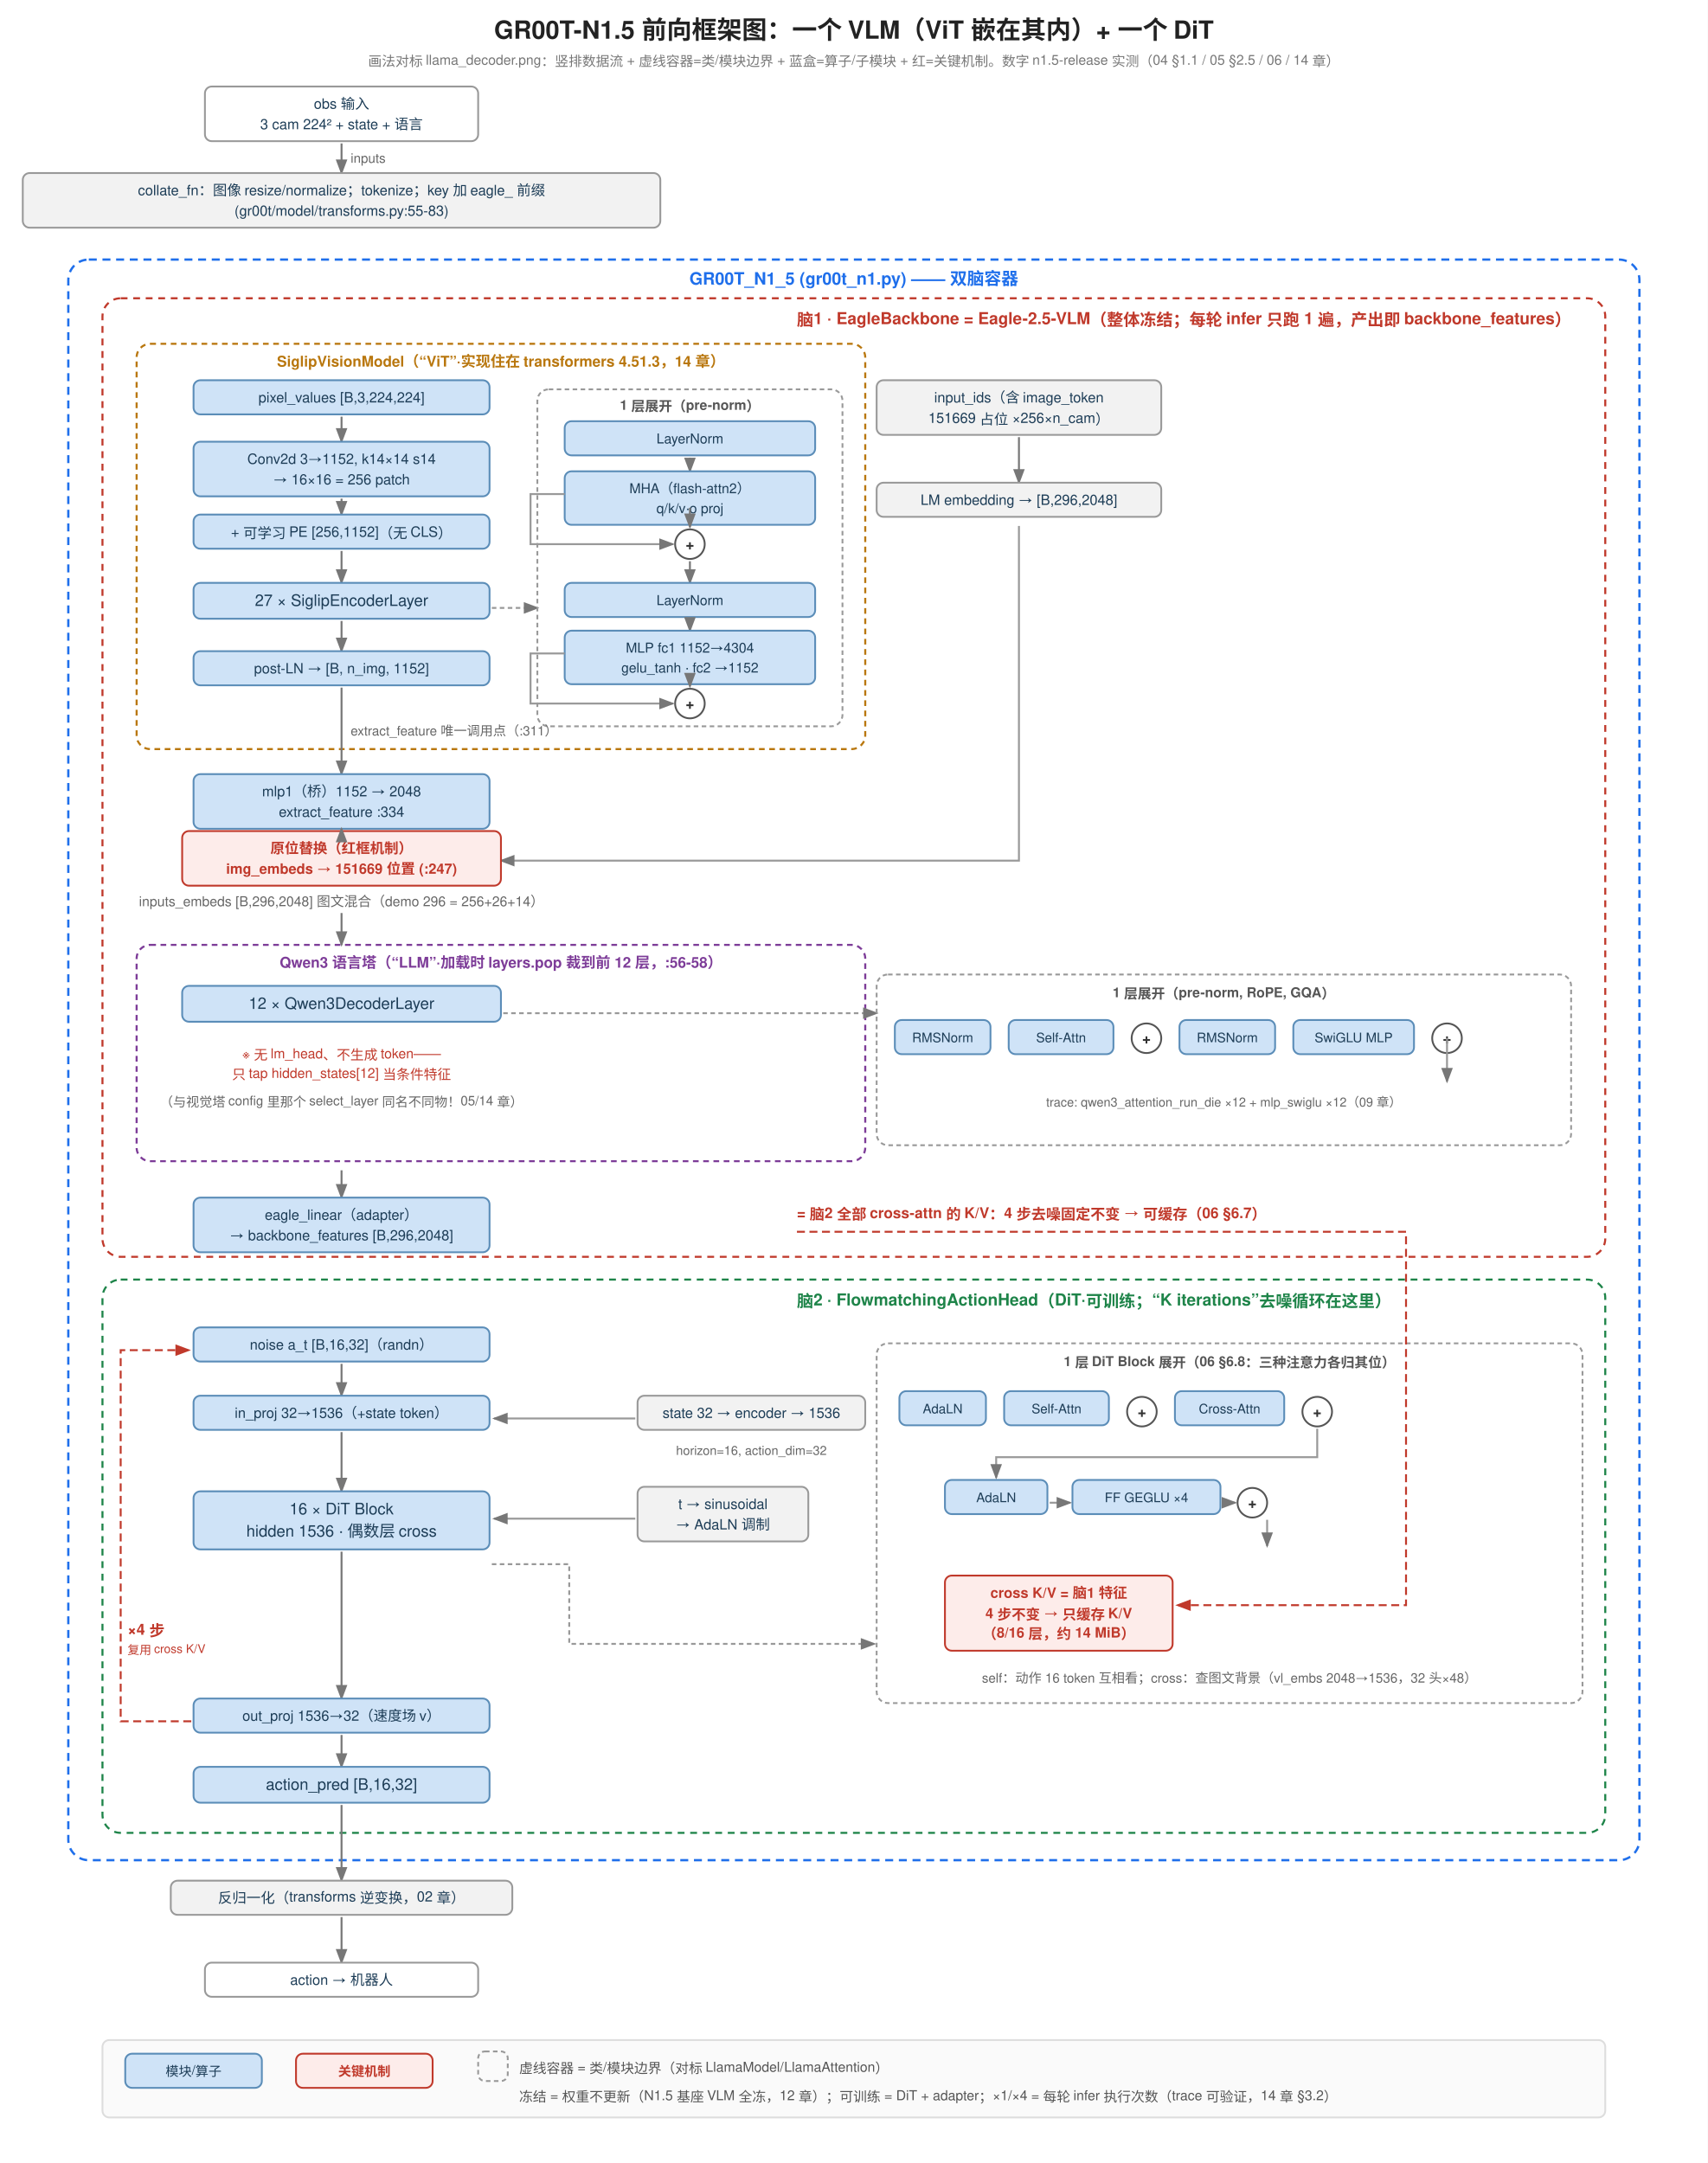
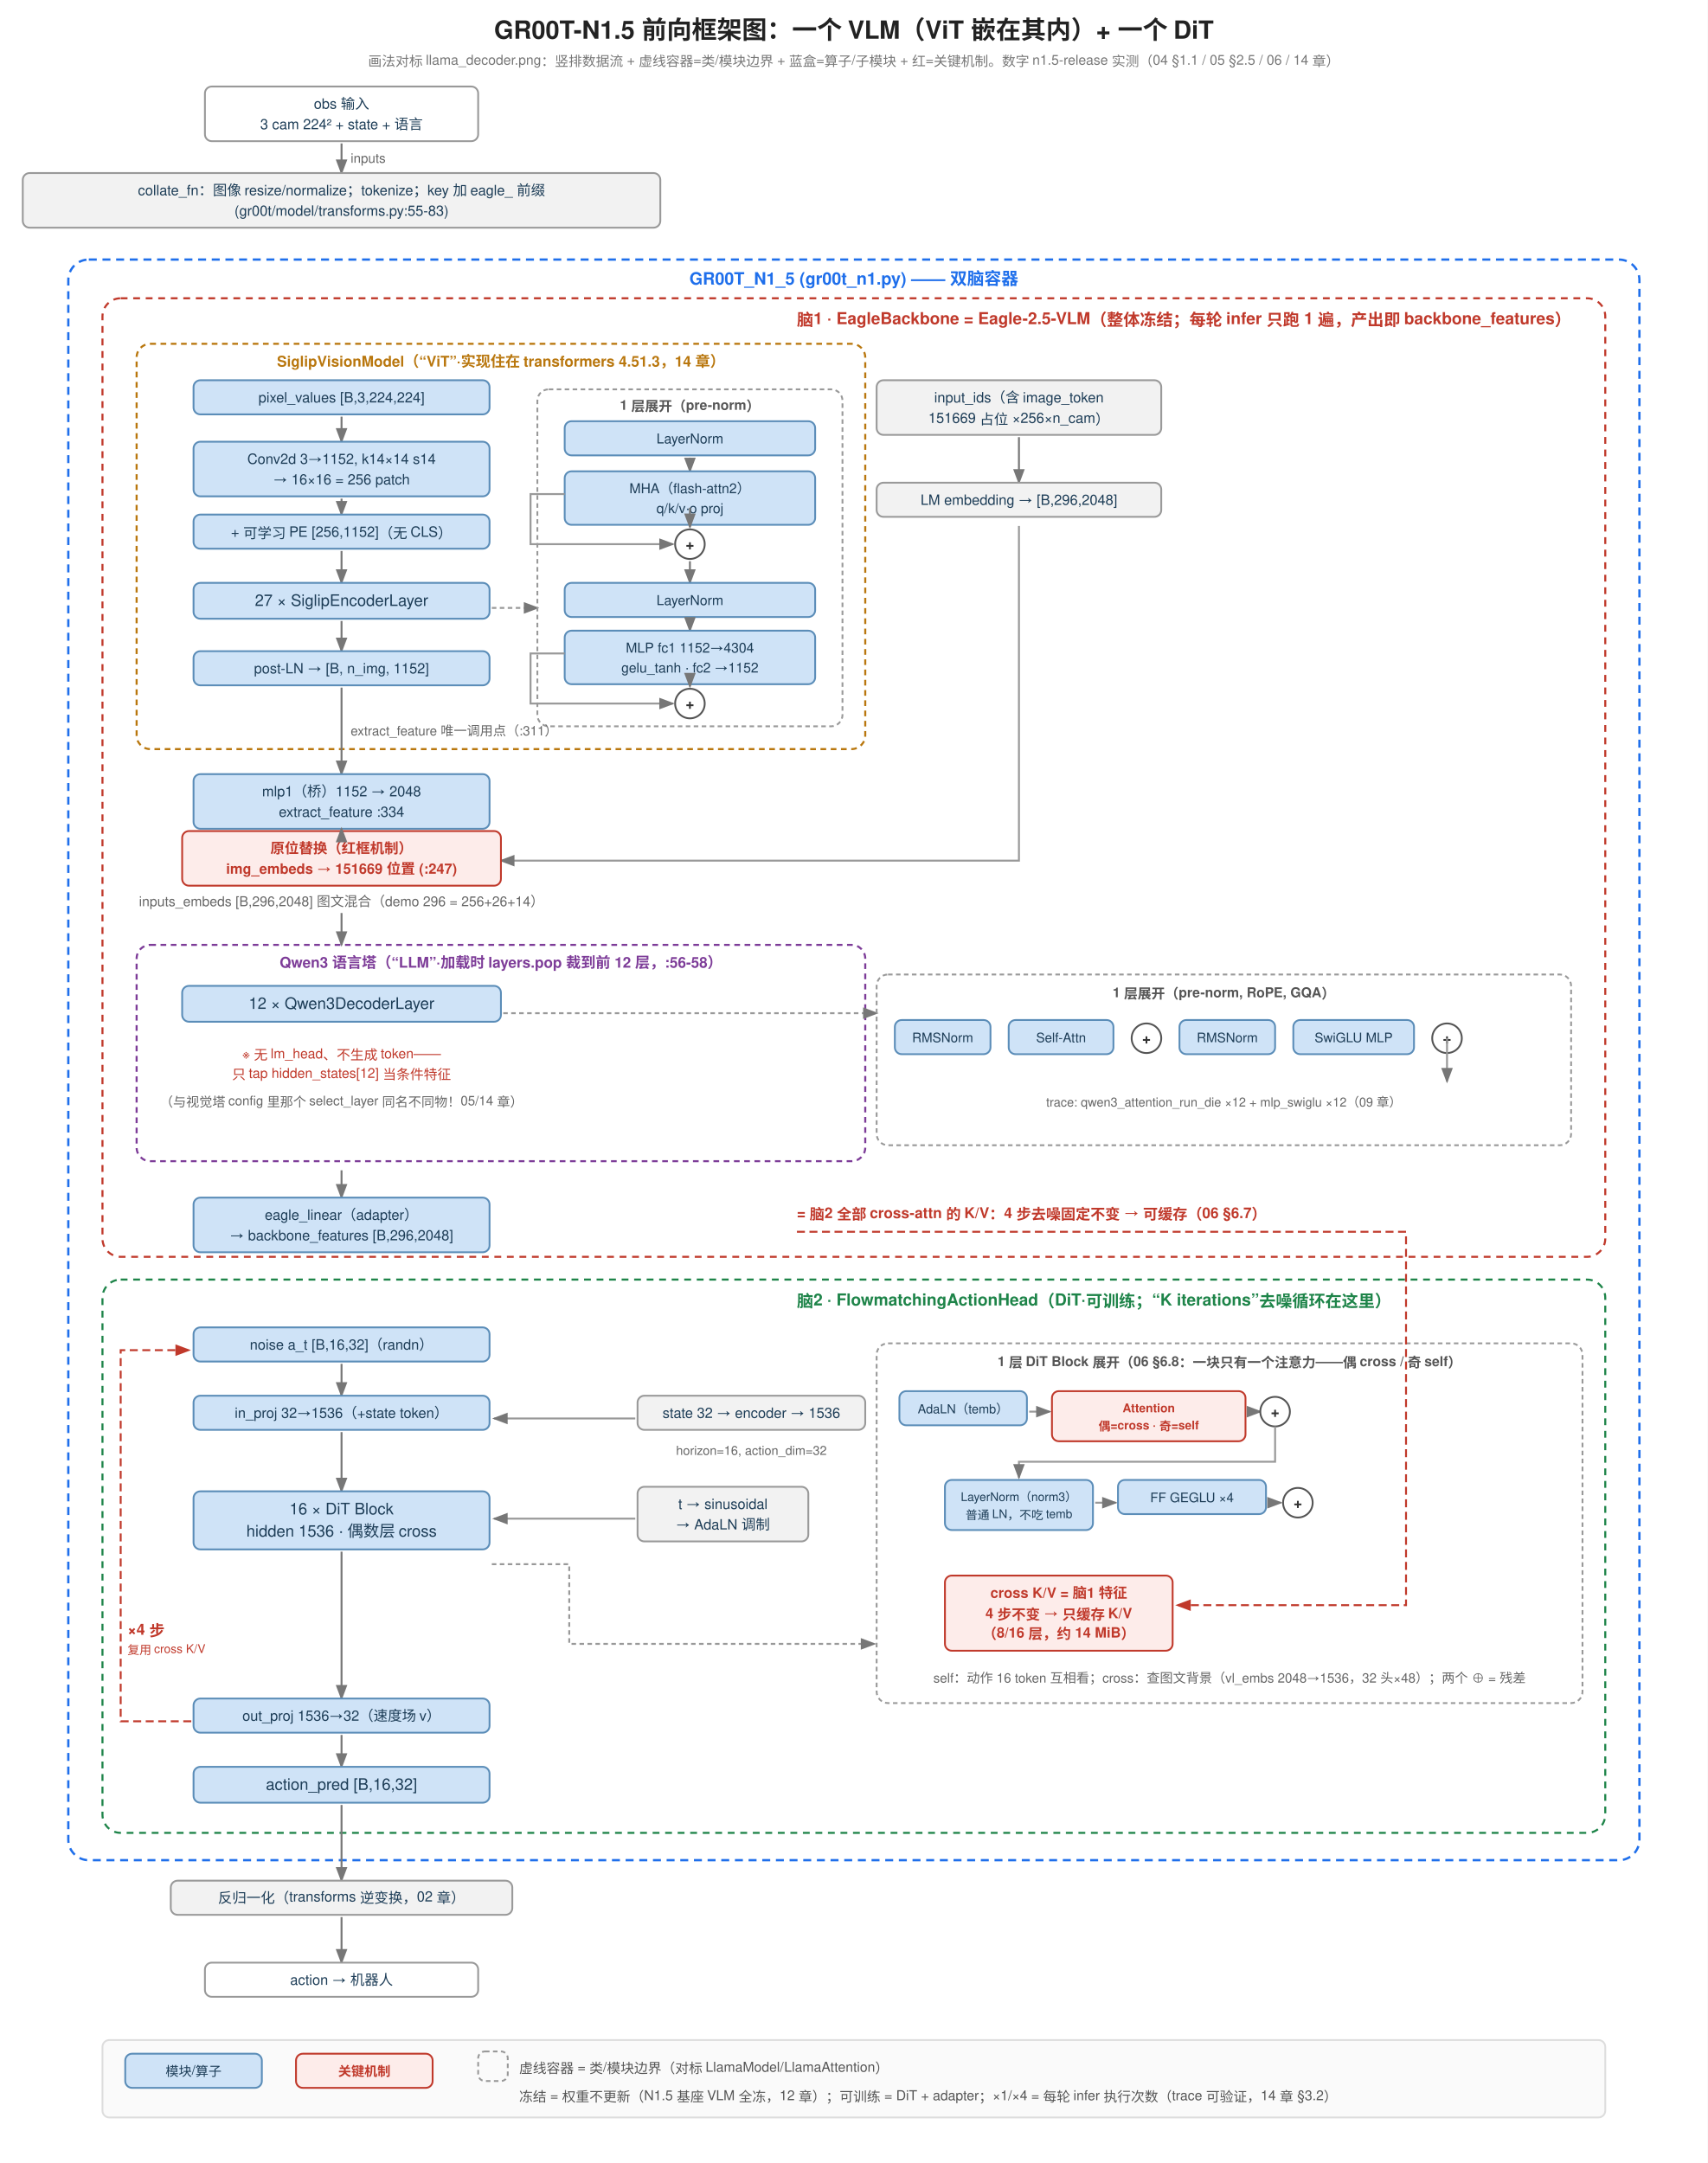
<svg xmlns="http://www.w3.org/2000/svg" width="1500" height="1900" viewBox="0 0 1500 1900" font-family="Helvetica, Arial, 'Noto Sans CJK SC', 'WenQuanYi Zen Hei', sans-serif">
  <defs>
    <marker id="arr" markerWidth="10" markerHeight="10" refX="7" refY="3" orient="auto" markerUnits="strokeWidth">
      <path d="M0,0 L8,3 L0,6 Z" fill="#777" />
    </marker>
    <marker id="arrRed" markerWidth="10" markerHeight="10" refX="7" refY="3" orient="auto" markerUnits="strokeWidth">
      <path d="M0,0 L8,3 L0,6 Z" fill="#c0392b" />
    </marker>
  </defs>
  <rect x="0" y="0" width="1500" height="1900" rx="0" fill="#ffffff" stroke="none" stroke-width="1.6" />
  <text x="750.0" y="34" font-size="22" font-weight="bold" fill="#222" text-anchor="middle">GR00T-N1.5 前向框架图：一个 VLM（ViT 嵌在其内）+ 一个 DiT</text>
  <text x="750.0" y="58" font-size="12" font-weight="normal" fill="#777" text-anchor="middle">画法对标 llama_decoder.png：竖排数据流 + 虚线容器=类/模块边界 + 蓝盒=算子/子模块 + 红=关键机制。数字 n1.5-release 实测（04 §1.1 / 05 §2.5 / 06 / 14 章）</text>
  <rect x="180" y="76" width="240" height="48.0" rx="6" fill="#fff" stroke="#999" stroke-width="1.6" />
  <text x="300.0" y="95.5" font-size="12.5" font-weight="normal" fill="#1d3d57" text-anchor="middle">obs 输入</text>
  <text x="300.0" y="113.5" font-size="12.5" font-weight="normal" fill="#1d3d57" text-anchor="middle">3 cam 224² + state + 语言</text>
  <polyline points="300,126.0 300,152" fill="none" stroke="#777" stroke-width="1.7" marker-end="url(#arr)" />
  <text x="308" y="143.0" font-size="11.5" font-weight="normal" fill="#666" text-anchor="start">inputs</text>
  <rect x="20" y="152" width="560" height="48.0" rx="6" fill="#f2f2f2" stroke="#999" stroke-width="1.6" />
  <text x="300.0" y="171.5" font-size="12.5" font-weight="normal" fill="#1d3d57" text-anchor="middle">collate_fn：图像 resize/normalize；tokenize；key 加 eagle_ 前缀</text>
  <text x="300.0" y="189.5" font-size="12.5" font-weight="normal" fill="#1d3d57" text-anchor="middle">(gr00t/model/transforms.py:55-83)</text>
  <rect x="60" y="228" width="1380" height="1406" rx="18" fill="none" stroke="#1f6feb" stroke-width="2" stroke-dasharray="7 5" />
  <text x="750.0" y="250" font-size="15" font-weight="bold" fill="#1f6feb" text-anchor="middle">GR00T_N1_5  (gr00t_n1.py) —— 双脑容器</text>
  <rect x="90" y="262" width="1320" height="842" rx="16" fill="none" stroke="#c0392b" stroke-width="1.8" stroke-dasharray="6 5" />
  <text x="700" y="286" font-size="14.5" font-weight="bold" fill="#c0392b" text-anchor="start">脑1 · EagleBackbone = Eagle-2.5-VLM（整体冻结；每轮 infer 只跑 1 遍，产出即 backbone_features）</text>
  <rect x="120" y="302" width="640" height="356" rx="12" fill="none" stroke="#b9770e" stroke-width="1.8" stroke-dasharray="5 4" />
  <text x="440" y="322" font-size="13" font-weight="bold" fill="#b9770e" text-anchor="middle">SiglipVisionModel（“ViT”·实现住在 transformers 4.51.3，14 章）</text>
  <rect x="170" y="334" width="260" height="30" rx="6" fill="#cfe3f7" stroke="#5b8db8" stroke-width="1.6" />
  <text x="300.0" y="353.5" font-size="12.5" font-weight="normal" fill="#1d3d57" text-anchor="middle">pixel_values [B,3,224,224]</text>
  <polyline points="300,366 300,388" fill="none" stroke="#777" stroke-width="1.7" marker-end="url(#arr)" />
  <rect x="170" y="388" width="260" height="48.0" rx="6" fill="#cfe3f7" stroke="#5b8db8" stroke-width="1.6" />
  <text x="300.0" y="407.5" font-size="12.5" font-weight="normal" fill="#1d3d57" text-anchor="middle">Conv2d 3→1152, k14×14 s14</text>
  <text x="300.0" y="425.5" font-size="12.5" font-weight="normal" fill="#1d3d57" text-anchor="middle">→ 16×16 = 256 patch</text>
  <polyline points="300,438.0 300,452" fill="none" stroke="#777" stroke-width="1.7" marker-end="url(#arr)" />
  <rect x="170" y="452" width="260" height="30" rx="6" fill="#cfe3f7" stroke="#5b8db8" stroke-width="1.6" />
  <text x="300.0" y="471.5" font-size="12.5" font-weight="normal" fill="#1d3d57" text-anchor="middle">+ 可学习 PE [256,1152]（无 CLS）</text>
  <polyline points="300,484 300,512" fill="none" stroke="#777" stroke-width="1.7" marker-end="url(#arr)" />
  <rect x="170" y="512" width="260" height="31.5" rx="6" fill="#cfe3f7" stroke="#5b8db8" stroke-width="1.6" />
  <text x="300.0" y="532.25" font-size="14" font-weight="normal" fill="#1d3d57" text-anchor="middle">27 × SiglipEncoderLayer</text>
  <polyline points="300,545.5 300,572" fill="none" stroke="#777" stroke-width="1.7" marker-end="url(#arr)" />
  <rect x="170" y="572" width="260" height="30" rx="6" fill="#cfe3f7" stroke="#5b8db8" stroke-width="1.6" />
  <text x="300.0" y="591.5" font-size="12.5" font-weight="normal" fill="#1d3d57" text-anchor="middle">post-LN → [B, n_img, 1152]</text>
  <polyline points="432,534 472,534" fill="none" stroke="#999" stroke-width="1.7" stroke-dasharray="4 3" marker-end="url(#arr)" />
  <rect x="472" y="342" width="268" height="296" rx="10" fill="none" stroke="#999" stroke-width="1.6" stroke-dasharray="4 3" />
  <text x="606" y="360" font-size="12" font-weight="bold" fill="#555" text-anchor="middle">1 层展开（pre-norm）</text>
  <rect x="496" y="370" width="220" height="30" rx="6" fill="#cfe3f7" stroke="#5b8db8" stroke-width="1.6" />
  <text x="606.0" y="389.5" font-size="12" font-weight="normal" fill="#1d3d57" text-anchor="middle">LayerNorm</text>
  <polyline points="606,402 606,414" fill="none" stroke="#777" stroke-width="1.7" marker-end="url(#arr)" />
  <rect x="496" y="414" width="220" height="47.0" rx="6" fill="#cfe3f7" stroke="#5b8db8" stroke-width="1.6" />
  <text x="606.0" y="433.25" font-size="12" font-weight="normal" fill="#1d3d57" text-anchor="middle">MHA（flash-attn2）</text>
  <text x="606.0" y="450.75" font-size="12" font-weight="normal" fill="#1d3d57" text-anchor="middle">q/k/v·o proj</text>
  <circle cx="606" cy="478" r="13" fill="#fff" stroke="#555" stroke-width="1.6" />
  <text x="606" y="482.5" font-size="13" font-weight="bold" fill="#333" text-anchor="middle">+</text>
  <polyline points="496,434 466,434 466,478 591,478" fill="none" stroke="#999" stroke-width="1.7" marker-end="url(#arr)" />
  <polyline points="606,446 606,463" fill="none" stroke="#777" stroke-width="1.7" marker-end="url(#arr)" />
  <polyline points="606,493 606,512" fill="none" stroke="#777" stroke-width="1.7" marker-end="url(#arr)" />
  <rect x="496" y="512" width="220" height="30" rx="6" fill="#cfe3f7" stroke="#5b8db8" stroke-width="1.6" />
  <text x="606.0" y="531.5" font-size="12" font-weight="normal" fill="#1d3d57" text-anchor="middle">LayerNorm</text>
  <polyline points="606,544 606,554" fill="none" stroke="#777" stroke-width="1.7" marker-end="url(#arr)" />
  <rect x="496" y="554" width="220" height="47.0" rx="6" fill="#cfe3f7" stroke="#5b8db8" stroke-width="1.6" />
  <text x="606.0" y="573.25" font-size="12" font-weight="normal" fill="#1d3d57" text-anchor="middle">MLP fc1 1152→4304</text>
  <text x="606.0" y="590.75" font-size="12" font-weight="normal" fill="#1d3d57" text-anchor="middle">gelu_tanh · fc2 →1152</text>
  <circle cx="606" cy="618" r="13" fill="#fff" stroke="#555" stroke-width="1.6" />
  <text x="606" y="622.5" font-size="13" font-weight="bold" fill="#333" text-anchor="middle">+</text>
  <polyline points="606,596 606,603" fill="none" stroke="#999" stroke-width="1.7" marker-end="url(#arr)" />
  <polyline points="496,574 466,574 466,618 591,618" fill="none" stroke="#999" stroke-width="1.7" marker-end="url(#arr)" />
  <polyline points="300,604 300,680" fill="none" stroke="#777" stroke-width="1.7" marker-end="url(#arr)" />
  <text x="308" y="646.0" font-size="11.5" font-weight="normal" fill="#666" text-anchor="start">extract_feature 唯一调用点（:311）</text>
  <rect x="170" y="680" width="260" height="48.0" rx="6" fill="#cfe3f7" stroke="#5b8db8" stroke-width="1.6" />
  <text x="300.0" y="699.5" font-size="12.5" font-weight="normal" fill="#1d3d57" text-anchor="middle">mlp1（桥）1152 → 2048</text>
  <text x="300.0" y="717.5" font-size="12.5" font-weight="normal" fill="#1d3d57" text-anchor="middle">extract_feature :334</text>
  <rect x="770" y="334" width="250" height="48.0" rx="6" fill="#f2f2f2" stroke="#999" stroke-width="1.6" />
  <text x="895.0" y="353.5" font-size="12.5" font-weight="normal" fill="#1d3d57" text-anchor="middle">input_ids（含 image_token</text>
  <text x="895.0" y="371.5" font-size="12.5" font-weight="normal" fill="#1d3d57" text-anchor="middle">151669 占位 ×256×n_cam）</text>
  <polyline points="895,384.0 895,424" fill="none" stroke="#777" stroke-width="1.7" marker-end="url(#arr)" />
  <rect x="770" y="424" width="250" height="30" rx="6" fill="#f2f2f2" stroke="#999" stroke-width="1.6" />
  <text x="895.0" y="443.5" font-size="12.5" font-weight="normal" fill="#1d3d57" text-anchor="middle">LM embedding → [B,296,2048]</text>
  <polyline points="895,462 895,756 440,756" fill="none" stroke="#999" stroke-width="1.7" marker-end="url(#arr)" />
  <rect x="160" y="730" width="280" height="48.0" rx="6" fill="#fdecea" stroke="#c0392b" stroke-width="1.6" />
  <text x="300.0" y="749.5" font-size="12.5" font-weight="bold" fill="#c0392b" text-anchor="middle">原位替换（红框机制）</text>
  <text x="300.0" y="767.5" font-size="12.5" font-weight="bold" fill="#c0392b" text-anchor="middle">img_embeds → 151669 位置 (:247)</text>
  <polyline points="300,730.0 300,728" fill="none" stroke="#777" stroke-width="1.7" marker-end="url(#arr)" />
  <text x="300" y="796" font-size="12" font-weight="normal" fill="#666" text-anchor="middle">inputs_embeds [B,296,2048] 图文混合（demo 296 = 256+26+14）</text>
  <polyline points="300,802 300,830" fill="none" stroke="#777" stroke-width="1.7" marker-end="url(#arr)" />
  <rect x="120" y="830" width="640" height="190" rx="12" fill="none" stroke="#7d3c98" stroke-width="1.8" stroke-dasharray="5 4" />
  <text x="440" y="850" font-size="13" font-weight="bold" fill="#7d3c98" text-anchor="middle">Qwen3 语言塔（“LLM”·加载时 layers.pop 裁到前 12 层，:56-58）</text>
  <rect x="160" y="866" width="280" height="31.5" rx="6" fill="#cfe3f7" stroke="#5b8db8" stroke-width="1.6" />
  <text x="300.0" y="886.25" font-size="14" font-weight="normal" fill="#1d3d57" text-anchor="middle">12 × Qwen3DecoderLayer</text>
  <text x="300" y="930" font-size="12" font-weight="normal" fill="#c0392b" text-anchor="middle">※ 无 lm_head、不生成 token——</text>
  <text x="300" y="948" font-size="12" font-weight="normal" fill="#c0392b" text-anchor="middle">只 tap hidden_states[12] 当条件特征</text>
  <text x="300" y="972" font-size="11.5" font-weight="normal" fill="#666" text-anchor="middle">（与视觉塔 config 里那个 select_layer 同名不同物！05/14 章）</text>
  <polyline points="442,890 770,890" fill="none" stroke="#999" stroke-width="1.7" stroke-dasharray="4 3" marker-end="url(#arr)" />
  <rect x="770" y="856" width="610" height="150" rx="10" fill="none" stroke="#999" stroke-width="1.6" stroke-dasharray="4 3" />
  <text x="1075" y="876" font-size="12" font-weight="bold" fill="#555" text-anchor="middle">1 层展开（pre-norm, RoPE, GQA）</text>
  <rect x="786" y="896" width="84" height="30" rx="6" fill="#cfe3f7" stroke="#5b8db8" stroke-width="1.6" />
  <text x="828.0" y="915.5" font-size="11.5" font-weight="normal" fill="#1d3d57" text-anchor="middle">RMSNorm</text>
  <rect x="886" y="896" width="92" height="30" rx="6" fill="#cfe3f7" stroke="#5b8db8" stroke-width="1.6" />
  <text x="932.0" y="915.5" font-size="11.5" font-weight="normal" fill="#1d3d57" text-anchor="middle">Self-Attn</text>
  <circle cx="1007" cy="912" r="13" fill="#fff" stroke="#555" stroke-width="1.6" />
  <text x="1007" y="916.5" font-size="13" font-weight="bold" fill="#333" text-anchor="middle">+</text>
  <rect x="1036" y="896" width="84" height="30" rx="6" fill="#cfe3f7" stroke="#5b8db8" stroke-width="1.6" />
  <text x="1078.0" y="915.5" font-size="11.5" font-weight="normal" fill="#1d3d57" text-anchor="middle">RMSNorm</text>
  <rect x="1136" y="896" width="106" height="30" rx="6" fill="#cfe3f7" stroke="#5b8db8" stroke-width="1.6" />
  <text x="1189.0" y="915.5" font-size="11.5" font-weight="normal" fill="#1d3d57" text-anchor="middle">SwiGLU MLP</text>
  <circle cx="1271" cy="912" r="13" fill="#fff" stroke="#555" stroke-width="1.6" />
  <text x="1271" y="916.5" font-size="13" font-weight="bold" fill="#333" text-anchor="middle">+</text>
  <polyline points="1271,912 1271,950" fill="none" stroke="#999" stroke-width="1.7" marker-end="url(#arr)" />
  <text x="1075" y="972" font-size="11" font-weight="normal" fill="#666" text-anchor="middle">trace: qwen3_attention_run_die ×12 + mlp_swiglu ×12（09 章）</text>
  <polyline points="300,1028 300,1052" fill="none" stroke="#777" stroke-width="1.7" marker-end="url(#arr)" />
  <rect x="170" y="1052" width="260" height="48.0" rx="6" fill="#cfe3f7" stroke="#5b8db8" stroke-width="1.6" />
  <text x="300.0" y="1071.5" font-size="12.5" font-weight="normal" fill="#1d3d57" text-anchor="middle">eagle_linear（adapter）</text>
  <text x="300.0" y="1089.5" font-size="12.5" font-weight="normal" fill="#1d3d57" text-anchor="middle">→ backbone_features [B,296,2048]</text>
  <text x="700" y="1070" font-size="13" font-weight="bold" fill="#c0392b" text-anchor="start">= 脑2 全部 cross-attn 的 K/V：4 步去噪固定不变 → 可缓存（06 §6.7）</text>
  <polyline points="700,1082 1235,1082" fill="none" stroke="#c0392b" stroke-width="1.7" stroke-dasharray="7 4" />
  <rect x="90" y="1124" width="1320" height="486" rx="16" fill="none" stroke="#1e8449" stroke-width="1.8" stroke-dasharray="6 5" />
  <text x="700" y="1148" font-size="14.5" font-weight="bold" fill="#1e8449" text-anchor="start">脑2 · FlowmatchingActionHead（DiT·可训练；“K iterations”去噪循环在这里）</text>
  <rect x="170" y="1166" width="260" height="30" rx="6" fill="#cfe3f7" stroke="#5b8db8" stroke-width="1.6" />
  <text x="300.0" y="1185.5" font-size="12.5" font-weight="normal" fill="#1d3d57" text-anchor="middle">noise a_t [B,16,32]（randn）</text>
  <polyline points="300,1198 300,1226" fill="none" stroke="#777" stroke-width="1.7" marker-end="url(#arr)" />
  <rect x="170" y="1226" width="260" height="30" rx="6" fill="#cfe3f7" stroke="#5b8db8" stroke-width="1.6" />
  <text x="300.0" y="1245.5" font-size="12.5" font-weight="normal" fill="#1d3d57" text-anchor="middle">in_proj 32→1536（+state token）</text>
  <rect x="560" y="1226" width="200" height="30" rx="6" fill="#f2f2f2" stroke="#999" stroke-width="1.6" />
  <text x="660.0" y="1245.5" font-size="12.5" font-weight="normal" fill="#1d3d57" text-anchor="middle">state 32 → encoder → 1536</text>
  <polyline points="558,1246 434,1246" fill="none" stroke="#999" stroke-width="1.7" marker-end="url(#arr)" />
  <text x="660" y="1278" font-size="11" font-weight="normal" fill="#666" text-anchor="middle">horizon=16, action_dim=32</text>
  <polyline points="300,1258 300,1310" fill="none" stroke="#777" stroke-width="1.7" marker-end="url(#arr)" />
  <rect x="560" y="1306" width="150" height="48.0" rx="6" fill="#f2f2f2" stroke="#999" stroke-width="1.6" />
  <text x="635.0" y="1325.5" font-size="12.5" font-weight="normal" fill="#1d3d57" text-anchor="middle">t → sinusoidal</text>
  <text x="635.0" y="1343.5" font-size="12.5" font-weight="normal" fill="#1d3d57" text-anchor="middle">→ AdaLN 调制</text>
  <polyline points="558,1334 434,1334" fill="none" stroke="#999" stroke-width="1.7" marker-end="url(#arr)" />
  <rect x="170" y="1310" width="260" height="51.0" rx="6" fill="#cfe3f7" stroke="#5b8db8" stroke-width="1.6" />
  <text x="300.0" y="1330.25" font-size="14" font-weight="normal" fill="#1d3d57" text-anchor="middle">16 × DiT Block</text>
  <text x="300.0" y="1349.75" font-size="14" font-weight="normal" fill="#1d3d57" text-anchor="middle">hidden 1536 · 偶数层 cross</text>
  <polyline points="432,1374 500,1374 500,1444 768,1444" fill="none" stroke="#999" stroke-width="1.7" stroke-dasharray="4 3" marker-end="url(#arr)" />
  <rect x="770" y="1180" width="620" height="316" rx="10" fill="none" stroke="#999" stroke-width="1.6" stroke-dasharray="4 3" />
-   <text x="1080" y="1200" font-size="12" font-weight="bold" fill="#555" text-anchor="middle">1 层 DiT Block 展开（06 §6.8：三种注意力各归其位）</text>
-   <rect x="790" y="1222" width="76" height="30" rx="6" fill="#cfe3f7" stroke="#5b8db8" stroke-width="1.6" />
-   <text x="828.0" y="1241.5" font-size="11.5" font-weight="normal" fill="#1d3d57" text-anchor="middle">AdaLN</text>
-   <rect x="882" y="1222" width="92" height="30" rx="6" fill="#cfe3f7" stroke="#5b8db8" stroke-width="1.6" />
-   <text x="928.0" y="1241.5" font-size="11.5" font-weight="normal" fill="#1d3d57" text-anchor="middle">Self-Attn</text>
-   <circle cx="1003" cy="1240" r="13" fill="#fff" stroke="#555" stroke-width="1.6" />
-   <text x="1003" y="1244.5" font-size="13" font-weight="bold" fill="#333" text-anchor="middle">+</text>
-   <rect x="1032" y="1222" width="96" height="30" rx="6" fill="#cfe3f7" stroke="#5b8db8" stroke-width="1.6" />
-   <text x="1080.0" y="1241.5" font-size="11.5" font-weight="normal" fill="#1d3d57" text-anchor="middle">Cross-Attn</text>
-   <circle cx="1157" cy="1240" r="13" fill="#fff" stroke="#555" stroke-width="1.6" />
-   <text x="1157" y="1244.5" font-size="13" font-weight="bold" fill="#333" text-anchor="middle">+</text>
-   <polyline points="1157,1255 1157,1280 875,1280 875,1298" fill="none" stroke="#999" stroke-width="1.7" marker-end="url(#arr)" />
-   <polyline points="1113,1335 1113,1358" fill="none" stroke="#999" stroke-width="1.7" marker-end="url(#arr)" />
-   <rect x="830" y="1300" width="90" height="30" rx="6" fill="#cfe3f7" stroke="#5b8db8" stroke-width="1.6" />
-   <text x="875.0" y="1319.5" font-size="11.5" font-weight="normal" fill="#1d3d57" text-anchor="middle">AdaLN</text>
-   <polyline points="922,1320 940,1320" fill="none" stroke="#999" stroke-width="1.7" marker-end="url(#arr)" />
-   <rect x="942" y="1300" width="130" height="30" rx="6" fill="#cfe3f7" stroke="#5b8db8" stroke-width="1.6" />
-   <text x="1007.0" y="1319.5" font-size="11.5" font-weight="normal" fill="#1d3d57" text-anchor="middle">FF GEGLU ×4</text>
-   <circle cx="1100" cy="1320" r="13" fill="#fff" stroke="#555" stroke-width="1.6" />
-   <text x="1100" y="1324.5" font-size="13" font-weight="bold" fill="#333" text-anchor="middle">+</text>
-   <polyline points="1074,1320 1085,1320" fill="none" stroke="#999" stroke-width="1.7" marker-end="url(#arr)" />
+   <text x="1080" y="1200" font-size="12" font-weight="bold" fill="#555" text-anchor="middle">1 层 DiT Block 展开（06 §6.8：一块只有一个注意力——偶 cross / 奇 self）</text>
+   <rect x="790" y="1222" width="112" height="30" rx="6" fill="#cfe3f7" stroke="#5b8db8" stroke-width="1.6" />
+   <text x="846.0" y="1241.5" font-size="11" font-weight="normal" fill="#1d3d57" text-anchor="middle">AdaLN（temb）</text>
+   <polyline points="904,1240 922,1240" fill="none" stroke="#999" stroke-width="1.7" marker-end="url(#arr)" />
+   <rect x="924" y="1222" width="170" height="44.0" rx="6" fill="#fdecea" stroke="#c0392b" stroke-width="1.6" />
+   <text x="1009.0" y="1240.5" font-size="10.5" font-weight="bold" fill="#c0392b" text-anchor="middle">Attention</text>
+   <text x="1009.0" y="1256.5" font-size="10.5" font-weight="bold" fill="#c0392b" text-anchor="middle">偶=cross · 奇=self</text>
+   <polyline points="1096,1240 1107,1240" fill="none" stroke="#999" stroke-width="1.7" marker-end="url(#arr)" />
+   <circle cx="1120" cy="1240" r="13" fill="#fff" stroke="#555" stroke-width="1.6" />
+   <text x="1120" y="1244.5" font-size="13" font-weight="bold" fill="#333" text-anchor="middle">+</text>
+   <polyline points="1120,1253 1120,1284 895,1284 895,1298" fill="none" stroke="#999" stroke-width="1.7" marker-end="url(#arr)" />
+   <rect x="830" y="1300" width="130" height="44.0" rx="6" fill="#cfe3f7" stroke="#5b8db8" stroke-width="1.6" />
+   <text x="895.0" y="1318.5" font-size="10.5" font-weight="normal" fill="#1d3d57" text-anchor="middle">LayerNorm（norm3）</text>
+   <text x="895.0" y="1334.5" font-size="10.5" font-weight="normal" fill="#1d3d57" text-anchor="middle">普通 LN，不吃 temb</text>
+   <polyline points="962,1320 980,1320" fill="none" stroke="#999" stroke-width="1.7" marker-end="url(#arr)" />
+   <rect x="982" y="1300" width="130" height="30" rx="6" fill="#cfe3f7" stroke="#5b8db8" stroke-width="1.6" />
+   <text x="1047.0" y="1319.5" font-size="11.5" font-weight="normal" fill="#1d3d57" text-anchor="middle">FF GEGLU ×4</text>
+   <circle cx="1140" cy="1320" r="13" fill="#fff" stroke="#555" stroke-width="1.6" />
+   <text x="1140" y="1324.5" font-size="13" font-weight="bold" fill="#333" text-anchor="middle">+</text>
+   <polyline points="1114,1320 1125,1320" fill="none" stroke="#999" stroke-width="1.7" marker-end="url(#arr)" />
  <rect x="830" y="1384" width="200" height="66.0" rx="6" fill="#fdecea" stroke="#c0392b" stroke-width="1.6" />
  <text x="930.0" y="1403.5" font-size="12.5" font-weight="bold" fill="#c0392b" text-anchor="middle">cross K/V = 脑1 特征</text>
  <text x="930.0" y="1421.5" font-size="12.5" font-weight="bold" fill="#c0392b" text-anchor="middle">4 步不变 → 只缓存 K/V</text>
  <text x="930.0" y="1439.5" font-size="12.5" font-weight="bold" fill="#c0392b" text-anchor="middle">（8/16 层，约 14 MiB）</text>
  <polyline points="1235,1086 1235,1410 1034,1410" fill="none" stroke="#c0392b" stroke-width="1.7" stroke-dasharray="7 4" marker-end="url(#arrRed)" />
-   <text x="1080" y="1478" font-size="11.5" font-weight="normal" fill="#666" text-anchor="middle">self：动作 16 token 互相看；cross：查图文背景（vl_embs 2048→1536，32 头×48）</text>
+   <text x="1080" y="1478" font-size="11.5" font-weight="normal" fill="#666" text-anchor="middle">self：动作 16 token 互相看；cross：查图文背景（vl_embs 2048→1536，32 头×48）；两个 ⊕ = 残差</text>
  <polyline points="300,1363.0 300,1492" fill="none" stroke="#777" stroke-width="1.7" marker-end="url(#arr)" />
  <rect x="170" y="1492" width="260" height="30" rx="6" fill="#cfe3f7" stroke="#5b8db8" stroke-width="1.6" />
  <text x="300.0" y="1511.5" font-size="12.5" font-weight="normal" fill="#1d3d57" text-anchor="middle">out_proj 1536→32（速度场 v）</text>
  <polyline points="168,1512 106,1512 106,1186 166,1186" fill="none" stroke="#c0392b" stroke-width="1.7" stroke-dasharray="7 4" marker-end="url(#arrRed)" />
  <text x="112" y="1436" font-size="13.5" font-weight="bold" fill="#c0392b" text-anchor="start">×4 步</text>
  <text x="112" y="1453" font-size="10.5" font-weight="normal" fill="#c0392b" text-anchor="start">复用 cross K/V</text>
  <polyline points="300,1524 300,1552" fill="none" stroke="#777" stroke-width="1.7" marker-end="url(#arr)" />
  <rect x="170" y="1552" width="260" height="31.5" rx="6" fill="#cfe3f7" stroke="#5b8db8" stroke-width="1.6" />
  <text x="300.0" y="1572.25" font-size="14" font-weight="normal" fill="#1d3d57" text-anchor="middle">action_pred [B,16,32]</text>
  <polyline points="300,1585.5 300,1652" fill="none" stroke="#777" stroke-width="1.7" marker-end="url(#arr)" />
  <rect x="150" y="1652" width="300" height="30" rx="6" fill="#f2f2f2" stroke="#999" stroke-width="1.6" />
  <text x="300.0" y="1671.5" font-size="12.5" font-weight="normal" fill="#1d3d57" text-anchor="middle">反归一化（transforms 逆变换，02 章）</text>
  <polyline points="300,1684 300,1724" fill="none" stroke="#777" stroke-width="1.7" marker-end="url(#arr)" />
  <rect x="180" y="1724" width="240" height="30" rx="6" fill="#fff" stroke="#999" stroke-width="1.6" />
  <text x="300.0" y="1743.5" font-size="12.5" font-weight="normal" fill="#1d3d57" text-anchor="middle">action → 机器人</text>
  <rect x="90" y="1792" width="1320" height="68" rx="6" fill="#fafafa" stroke="#ddd" stroke-width="1.6" />
  <rect x="110" y="1804" width="120" height="30" rx="6" fill="#cfe3f7" stroke="#5b8db8" stroke-width="1.6" />
  <text x="170.0" y="1823.5" font-size="11.5" font-weight="normal" fill="#1d3d57" text-anchor="middle">模块/算子</text>
  <rect x="260" y="1804" width="120" height="30" rx="6" fill="#fdecea" stroke="#c0392b" stroke-width="1.6" />
  <text x="320.0" y="1823.5" font-size="11.5" font-weight="bold" fill="#c0392b" text-anchor="middle">关键机制</text>
  <rect x="420" y="1802" width="26" height="26" rx="6" fill="none" stroke="#999" stroke-width="1.6" stroke-dasharray="4 3" />
  <text x="456" y="1821" font-size="12" font-weight="normal" fill="#555" text-anchor="start">虚线容器 = 类/模块边界（对标 LlamaModel/LlamaAttention）</text>
  <text x="456" y="1846" font-size="12" font-weight="normal" fill="#555" text-anchor="start">冻结 = 权重不更新（N1.5 基座 VLM 全冻，12 章）；可训练 = DiT + adapter；×1/×4 = 每轮 infer 执行次数（trace 可验证，14 章 §3.2）</text>
</svg>
